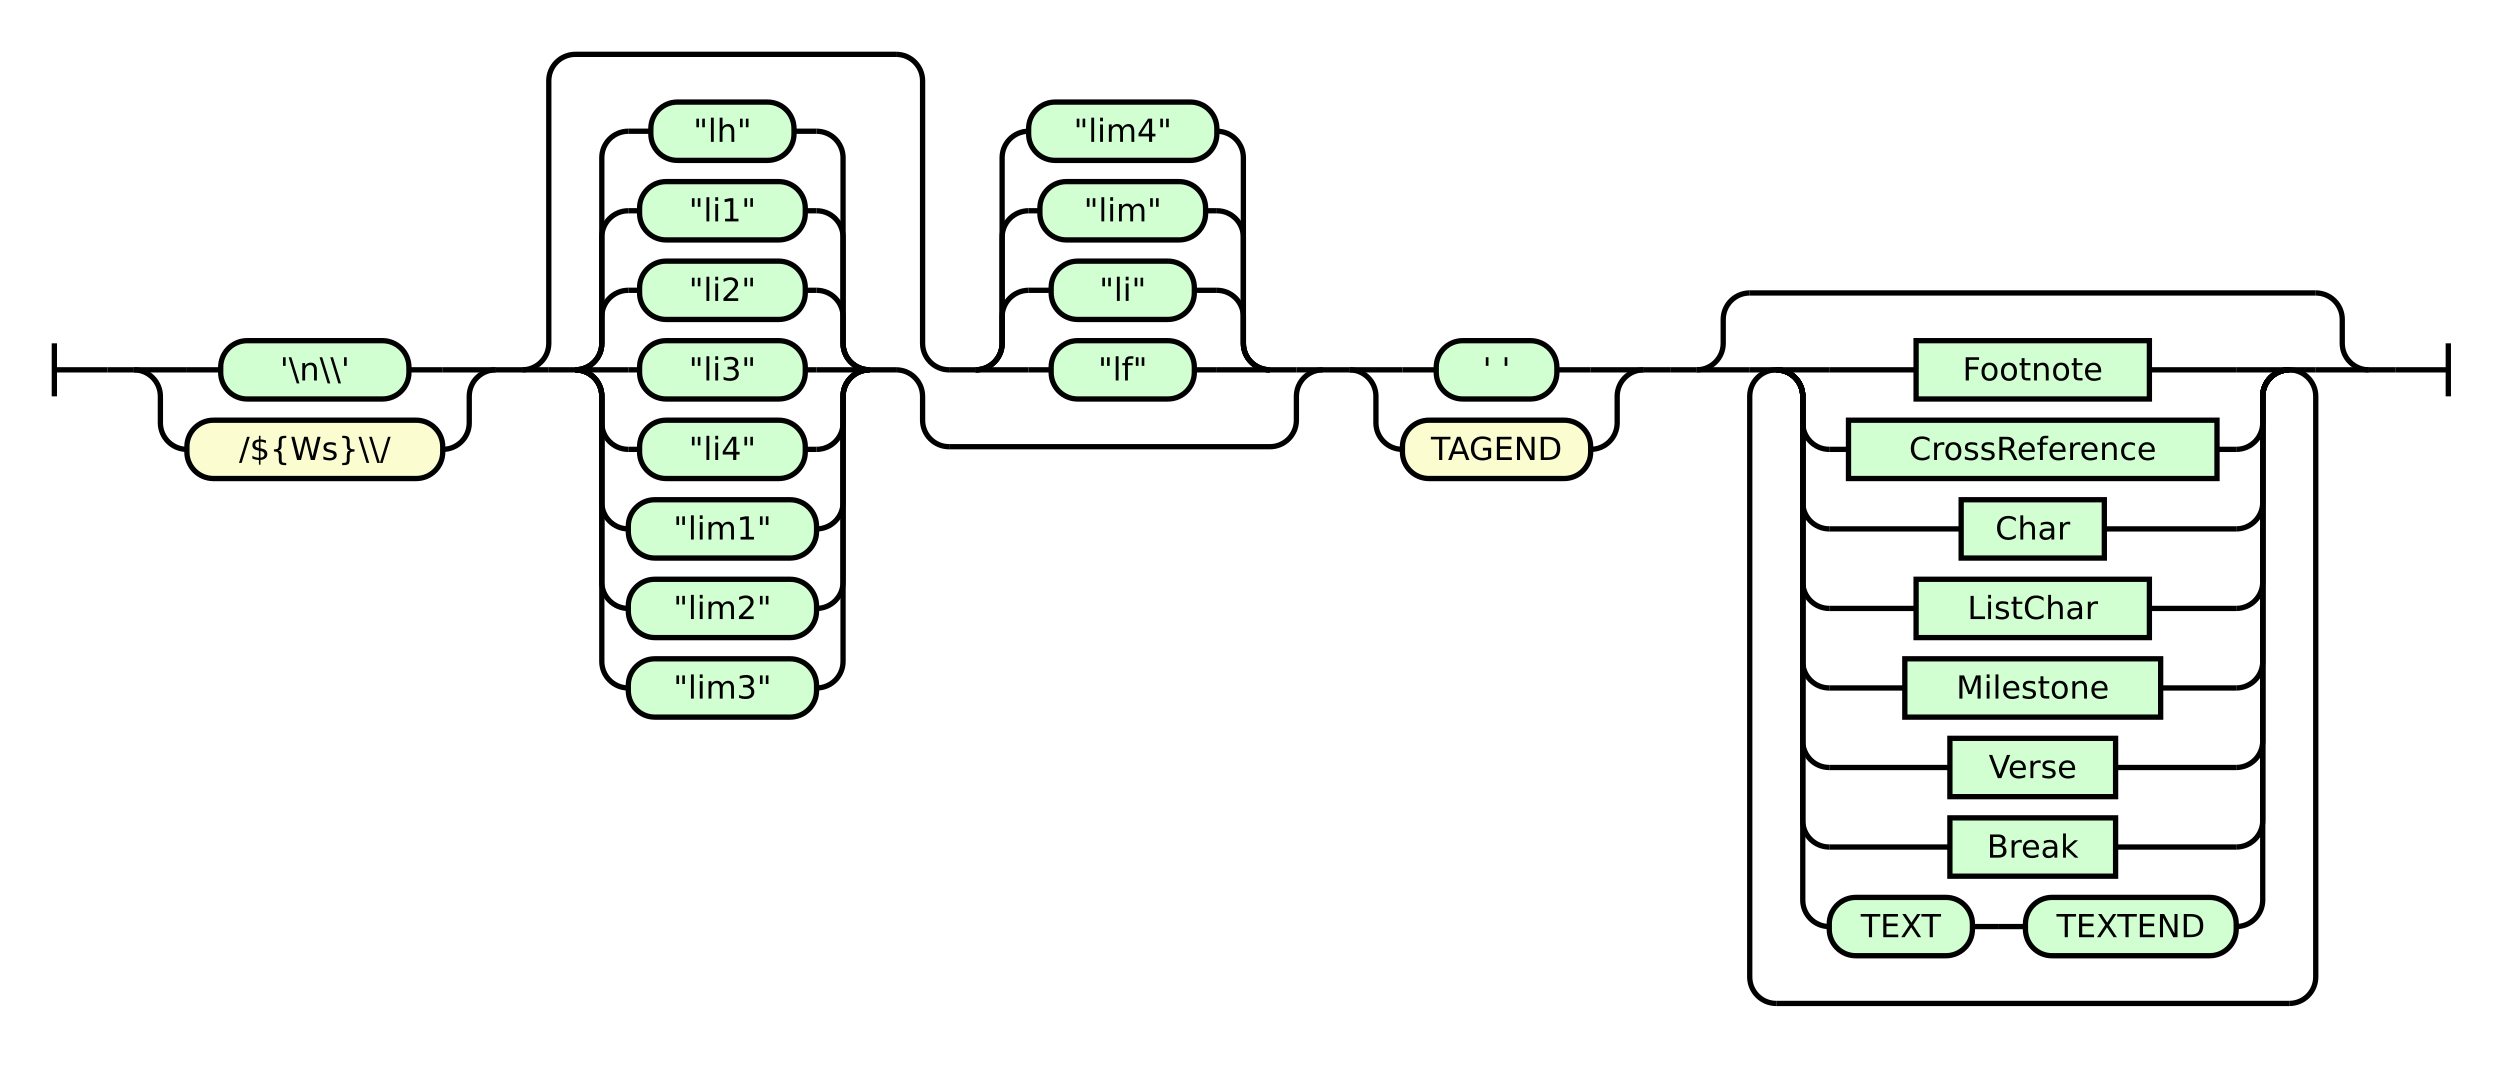
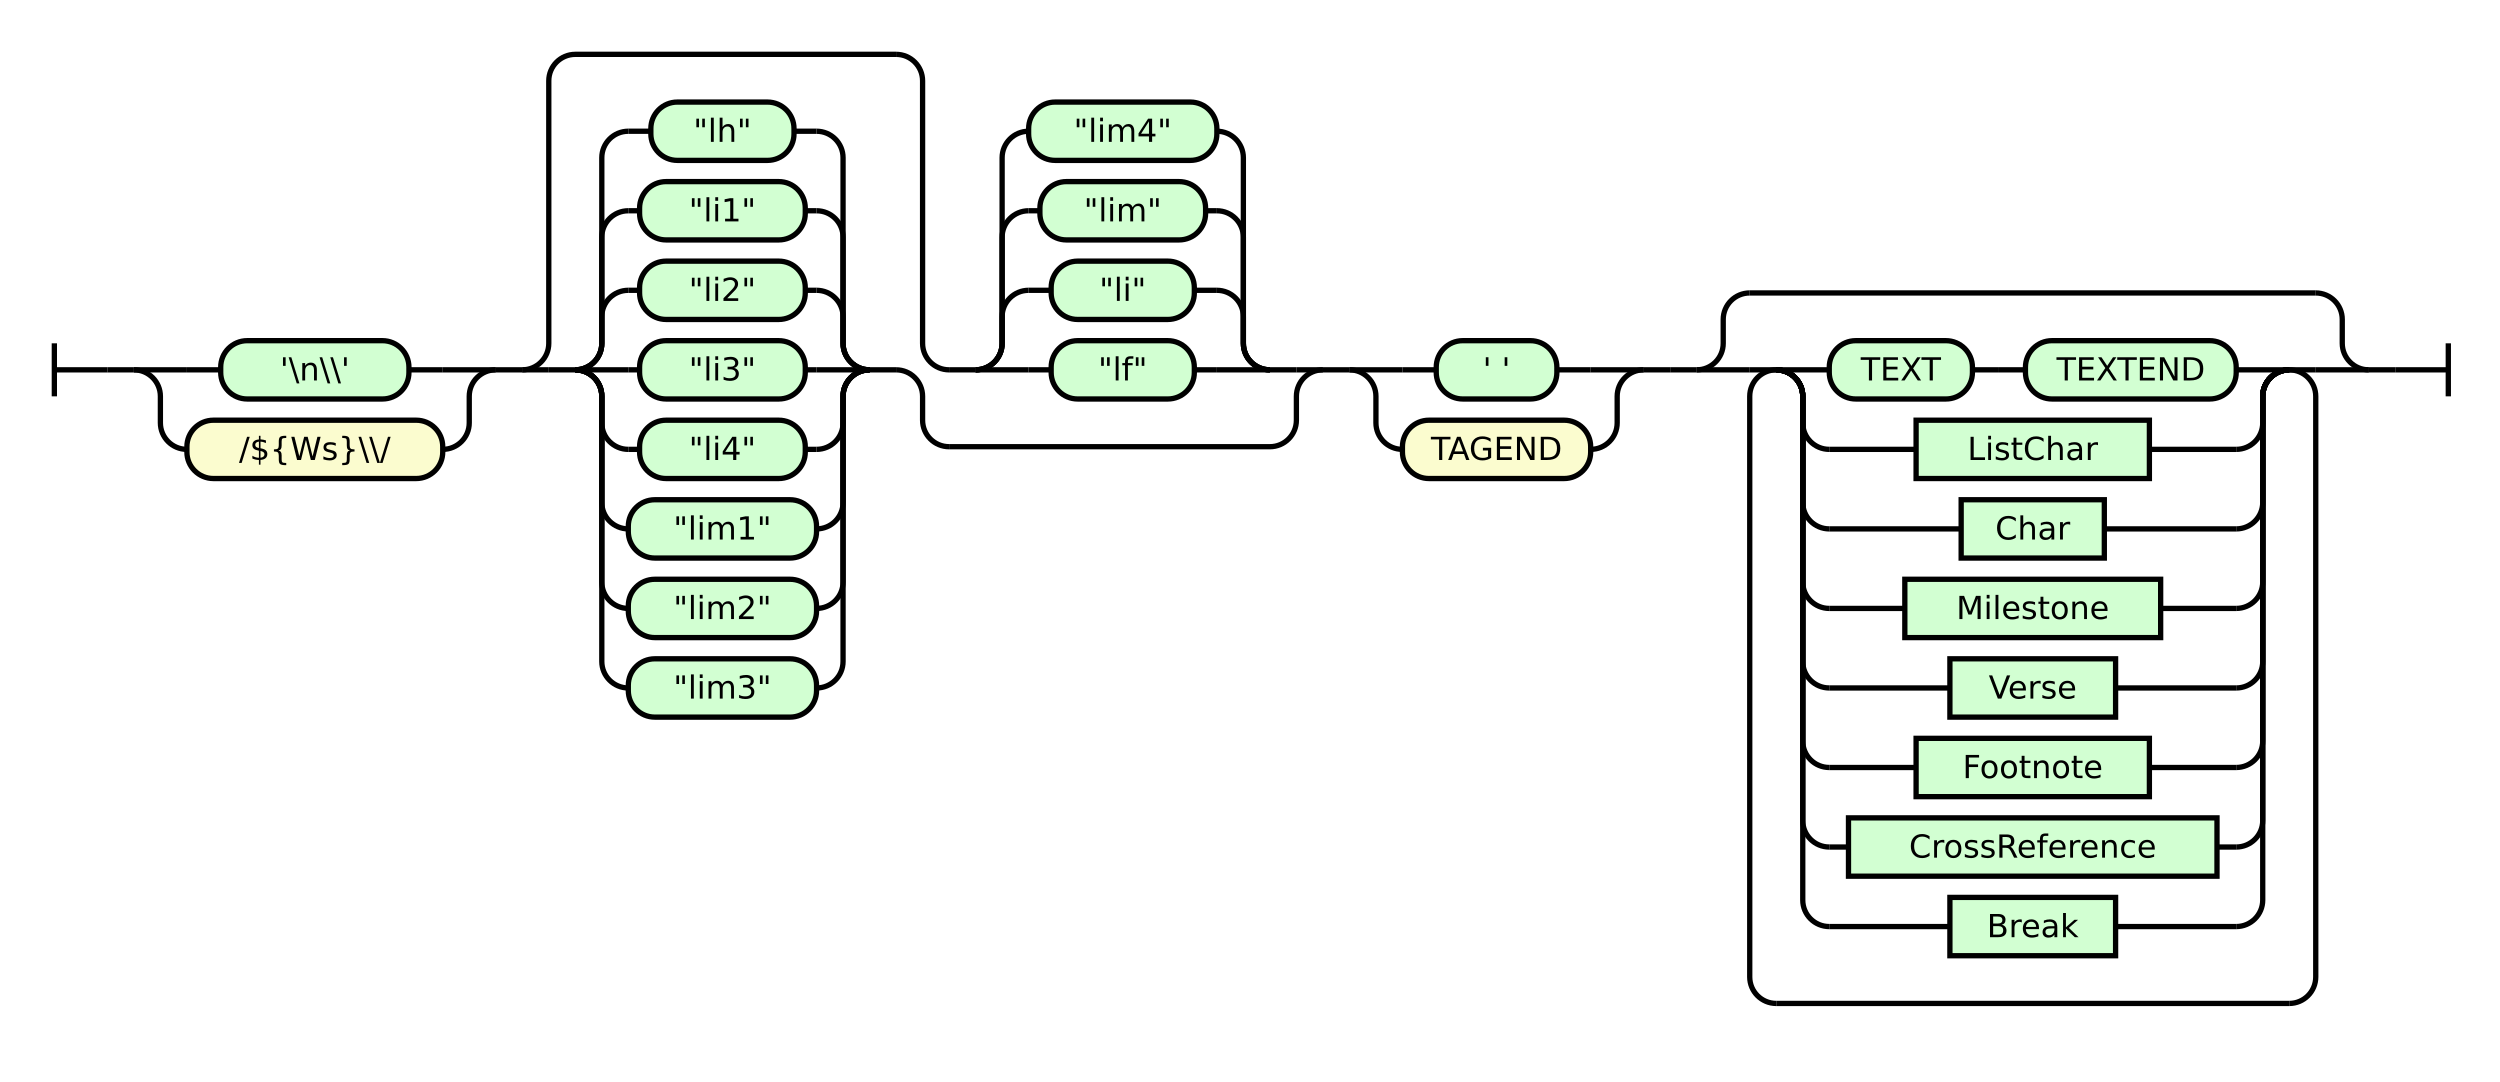
<svg xmlns="http://www.w3.org/2000/svg" class="railroad-diagram" height="408" viewBox="0 0 943.0 408" width="943.0">
  <g transform="translate(.5 .5)">
    <style>/*  */

    svg.railroad-diagram {
        background-color: hsl(30,20%,95%);
    }
    svg.railroad-diagram path {
        stroke-width: 2;
        stroke: black;
        fill: none;
    }
    svg.railroad-diagram text {
        font-size: 12px;
        text-anchor: middle;
        font-family: DejaVu Sans;
    }
    svg.railroad-diagram text.label {
        text-anchor:start;
    }
    svg.railroad-diagram text.comment {
        font-family: DejaVu Sans;
        font-size: 14px;
    }
    svg.railroad-diagram rect{
        stroke-width: 2;
        stroke: black;
        fill: rgb(210, 255, 210);
    }
    svg.railroad-diagram rect.group-box {
        stroke: gray;
        stroke-dasharray: 10 5;
        fill: none;
    }
    .terminal {
        font-family: DejaVu Sans;
    }
    svg.railroad-diagram g.altterminal rect {
        fill: rgb(251, 252, 207)
    }

/*  */
</style>
    <g>
      <path d="M 20 129 v 20 m 0 -10 h 20" />
    </g>
    <path d="M 40 139 h 10" />
    <g>
      <path d="M 50 139 h 0.0" />
      <path d="M 893.0 139 h 0.0" />
      <g>
        <path d="M 50.0 139 h 0.0" />
        <path d="M 186.5 139 h 0.0" />
        <path d="M 50.0 139 h 20" />
        <g class="terminal ">
          <path d="M 70.0 139 h 12.75" />
          <path d="M 153.75 139 h 12.75" />
          <rect height="22" rx="10" ry="10" width="71.0" x="82.75" y="128" />
          <text x="118.25" y="143">'\n\\'</text>
        </g>
        <path d="M 166.5 139 h 20" />
        <path d="M 50.0 139 a 10 10 0 0 1 10 10 v 10 a 10 10 0 0 0 10 10" />
        <g class="terminal altterminal">
          <path d="M 70.0 169 h 0.0" />
          <path d="M 166.5 169 h 0.0" />
          <rect height="22" rx="10" ry="10" width="96.5" x="70.0" y="158" />
          <text x="118.25" y="173">/${Ws}\\/</text>
        </g>
        <path d="M 166.5 169 a 10 10 0 0 0 10 -10 v -10 a 10 10 0 0 1 10 -10" />
      </g>
      <path d="M 186.5 139 h 10" />
      <g>
        <path d="M 196.5 139 h 0.0" />
        <path d="M 498.5 139 h 0.0" />
        <path d="M 196.5 139 a 10 10 0 0 0 10 -10 v -99 a 10 10 0 0 1 10 -10 h 121.0" />
        <path d="M 357.5 168 h 121.0 a 10 10 0 0 0 10 -10 v -9 a 10 10 0 0 1 10 -10" />
        <path d="M 196.5 139 h 10" />
        <g>
          <path d="M 206.5 139 h 10.0" />
          <path d="M 327.5 139 h 10.0" />
          <path d="M 216.5 139 a 10 10 0 0 0 10 -10 v -10 a 10 10 0 0 1 10 -10" />
          <g class="terminal ">
            <path d="M 236.5 109 h 4.25" />
            <path d="M 303.25 109 h 4.25" />
            <rect height="22" rx="10" ry="10" width="62.5" x="240.75" y="98" />
            <text x="272.0" y="113">"li2"</text>
          </g>
          <path d="M 307.5 109 a 10 10 0 0 1 10 10 v 10 a 10 10 0 0 0 10 10" />
          <path d="M 216.5 139 a 10 10 0 0 0 10 -10 v -40 a 10 10 0 0 1 10 -10" />
          <g class="terminal ">
            <path d="M 236.5 79 h 4.25" />
            <path d="M 303.25 79 h 4.25" />
            <rect height="22" rx="10" ry="10" width="62.5" x="240.75" y="68" />
            <text x="272.0" y="83">"li1"</text>
          </g>
          <path d="M 307.5 79 a 10 10 0 0 1 10 10 v 40 a 10 10 0 0 0 10 10" />
          <path d="M 216.5 139 a 10 10 0 0 0 10 -10 v -70 a 10 10 0 0 1 10 -10" />
          <g class="terminal ">
            <path d="M 236.5 49 h 8.5" />
            <path d="M 299.0 49 h 8.5" />
            <rect height="22" rx="10" ry="10" width="54.0" x="245.0" y="38" />
            <text x="272.0" y="53">"lh"</text>
          </g>
          <path d="M 307.5 49 a 10 10 0 0 1 10 10 v 70 a 10 10 0 0 0 10 10" />
          <path d="M 216.5 139 h 20" />
          <g class="terminal ">
            <path d="M 236.5 139 h 4.25" />
            <path d="M 303.25 139 h 4.25" />
            <rect height="22" rx="10" ry="10" width="62.5" x="240.75" y="128" />
            <text x="272.0" y="143">"li3"</text>
          </g>
          <path d="M 307.5 139 h 20" />
          <path d="M 216.5 139 a 10 10 0 0 1 10 10 v 10 a 10 10 0 0 0 10 10" />
          <g class="terminal ">
            <path d="M 236.5 169 h 4.25" />
            <path d="M 303.25 169 h 4.25" />
            <rect height="22" rx="10" ry="10" width="62.5" x="240.75" y="158" />
            <text x="272.0" y="173">"li4"</text>
          </g>
          <path d="M 307.5 169 a 10 10 0 0 0 10 -10 v -10 a 10 10 0 0 1 10 -10" />
          <path d="M 216.5 139 a 10 10 0 0 1 10 10 v 40 a 10 10 0 0 0 10 10" />
          <g class="terminal ">
            <path d="M 236.5 199 h 0.0" />
            <path d="M 307.5 199 h 0.0" />
            <rect height="22" rx="10" ry="10" width="71.0" x="236.5" y="188" />
            <text x="272.0" y="203">"lim1"</text>
          </g>
          <path d="M 307.5 199 a 10 10 0 0 0 10 -10 v -40 a 10 10 0 0 1 10 -10" />
          <path d="M 216.5 139 a 10 10 0 0 1 10 10 v 70 a 10 10 0 0 0 10 10" />
          <g class="terminal ">
            <path d="M 236.5 229 h 0.0" />
            <path d="M 307.5 229 h 0.0" />
            <rect height="22" rx="10" ry="10" width="71.0" x="236.5" y="218" />
            <text x="272.0" y="233">"lim2"</text>
          </g>
          <path d="M 307.5 229 a 10 10 0 0 0 10 -10 v -70 a 10 10 0 0 1 10 -10" />
          <path d="M 216.5 139 a 10 10 0 0 1 10 10 v 100 a 10 10 0 0 0 10 10" />
          <g class="terminal ">
            <path d="M 236.5 259 h 0.0" />
            <path d="M 307.5 259 h 0.0" />
            <rect height="22" rx="10" ry="10" width="71.0" x="236.5" y="248" />
            <text x="272.0" y="263">"lim3"</text>
          </g>
          <path d="M 307.5 259 a 10 10 0 0 0 10 -10 v -100 a 10 10 0 0 1 10 -10" />
        </g>
        <path d="M 337.5 139 a 10 10 0 0 1 10 10 v 9 a 10 10 0 0 0 10 10" />
        <path d="M 337.5 20 a 10 10 0 0 1 10 10 v 99 a 10 10 0 0 0 10 10" />
        <g>
          <path d="M 357.5 139 h 10.0" />
          <path d="M 478.5 139 h 10.0" />
          <path d="M 367.5 139 a 10 10 0 0 0 10 -10 v -10 a 10 10 0 0 1 10 -10" />
          <g class="terminal ">
            <path d="M 387.5 109 h 8.5" />
            <path d="M 450.0 109 h 8.5" />
            <rect height="22" rx="10" ry="10" width="54.0" x="396.0" y="98" />
            <text x="423.0" y="113">"li"</text>
          </g>
          <path d="M 458.5 109 a 10 10 0 0 1 10 10 v 10 a 10 10 0 0 0 10 10" />
          <path d="M 367.5 139 a 10 10 0 0 0 10 -10 v -40 a 10 10 0 0 1 10 -10" />
          <g class="terminal ">
            <path d="M 387.5 79 h 4.25" />
            <path d="M 454.25 79 h 4.25" />
            <rect height="22" rx="10" ry="10" width="62.5" x="391.75" y="68" />
            <text x="423.0" y="83">"lim"</text>
          </g>
          <path d="M 458.5 79 a 10 10 0 0 1 10 10 v 40 a 10 10 0 0 0 10 10" />
          <path d="M 367.5 139 a 10 10 0 0 0 10 -10 v -70 a 10 10 0 0 1 10 -10" />
          <g class="terminal ">
            <path d="M 387.5 49 h 0.0" />
            <path d="M 458.5 49 h 0.0" />
            <rect height="22" rx="10" ry="10" width="71.0" x="387.5" y="38" />
            <text x="423.0" y="53">"lim4"</text>
          </g>
          <path d="M 458.5 49 a 10 10 0 0 1 10 10 v 70 a 10 10 0 0 0 10 10" />
          <path d="M 367.5 139 h 20" />
          <g class="terminal ">
            <path d="M 387.5 139 h 8.5" />
            <path d="M 450.0 139 h 8.5" />
            <rect height="22" rx="10" ry="10" width="54.0" x="396.0" y="128" />
            <text x="423.0" y="143">"lf"</text>
          </g>
          <path d="M 458.5 139 h 20" />
        </g>
        <path d="M 488.5 139 h 10" />
      </g>
      <path d="M 498.5 139 h 10" />
      <g>
        <path d="M 508.5 139 h 0.0" />
        <path d="M 619.5 139 h 0.0" />
        <path d="M 508.5 139 h 20" />
        <g class="terminal ">
          <path d="M 528.5 139 h 12.75" />
          <path d="M 586.75 139 h 12.75" />
          <rect height="22" rx="10" ry="10" width="45.5" x="541.25" y="128" />
          <text x="564.0" y="143">' '</text>
        </g>
        <path d="M 599.5 139 h 20" />
        <path d="M 508.5 139 a 10 10 0 0 1 10 10 v 10 a 10 10 0 0 0 10 10" />
        <g class="terminal altterminal">
          <path d="M 528.5 169 h 0.0" />
          <path d="M 599.5 169 h 0.0" />
          <rect height="22" rx="10" ry="10" width="71.0" x="528.5" y="158" />
          <text x="564.0" y="173">TAGEND</text>
        </g>
        <path d="M 599.5 169 a 10 10 0 0 0 10 -10 v -10 a 10 10 0 0 1 10 -10" />
      </g>
      <path d="M 619.5 139 h 10" />
      <path d="M 629.5 139 h 10" />
      <g>
        <path d="M 639.5 139 h 0.0" />
        <path d="M 893.0 139 h 0.0" />
        <path d="M 639.5 139 a 10 10 0 0 0 10 -10 v -9 a 10 10 0 0 1 10 -10" />
        <g>
          <path d="M 659.5 110 h 213.5" />
        </g>
        <path d="M 873.0 110 a 10 10 0 0 1 10 10 v 9 a 10 10 0 0 0 10 10" />
        <path d="M 639.5 139 h 20" />
        <g>
          <path d="M 659.5 139 h 0.0" />
          <path d="M 873.0 139 h 0.0" />
          <path d="M 659.5 139 h 10" />
          <g>
            <path d="M 669.5 139 h 0.0" />
            <path d="M 863.0 139 h 0.0" />
            <path d="M 669.5 139 h 20" />
-             <g class="non-terminal ">
-               <path d="M 689.5 139 h 32.75" />
-               <path d="M 810.25 139 h 32.75" />
-               <rect height="22" width="88.0" x="722.25" y="128" />
-               <text x="766.25" y="143">Footnote</text>
+             <g>
+               <path d="M 689.5 139 h 0.0" />
+               <path d="M 843.0 139 h 0.0" />
+               <g class="terminal ">
+                 <path d="M 689.5 139 h 0.0" />
+                 <path d="M 743.5 139 h 0.0" />
+                 <rect height="22" rx="10" ry="10" width="54.0" x="689.5" y="128" />
+                 <text x="716.5" y="143">TEXT</text>
+               </g>
+               <path d="M 743.5 139 h 10" />
+               <path d="M 753.5 139 h 10" />
+               <g class="terminal ">
+                 <path d="M 763.5 139 h 0.0" />
+                 <path d="M 843.0 139 h 0.0" />
+                 <rect height="22" rx="10" ry="10" width="79.5" x="763.5" y="128" />
+                 <text x="803.25" y="143">TEXTEND</text>
+               </g>
            </g>
            <path d="M 843.0 139 h 20" />
            <path d="M 669.5 139 a 10 10 0 0 1 10 10 v 10 a 10 10 0 0 0 10 10" />
            <g class="non-terminal ">
-               <path d="M 689.5 169 h 7.25" />
-               <path d="M 835.75 169 h 7.25" />
-               <rect height="22" width="139.0" x="696.75" y="158" />
-               <text x="766.25" y="173">CrossReference</text>
+               <path d="M 689.5 169 h 32.75" />
+               <path d="M 810.25 169 h 32.75" />
+               <rect height="22" width="88.0" x="722.25" y="158" />
+               <text x="766.25" y="173">ListChar</text>
            </g>
            <path d="M 843.0 169 a 10 10 0 0 0 10 -10 v -10 a 10 10 0 0 1 10 -10" />
            <path d="M 669.5 139 a 10 10 0 0 1 10 10 v 40 a 10 10 0 0 0 10 10" />
            <g class="non-terminal ">
              <path d="M 689.5 199 h 49.75" />
              <path d="M 793.25 199 h 49.75" />
              <rect height="22" width="54.0" x="739.25" y="188" />
              <text x="766.25" y="203">Char</text>
            </g>
            <path d="M 843.0 199 a 10 10 0 0 0 10 -10 v -40 a 10 10 0 0 1 10 -10" />
            <path d="M 669.5 139 a 10 10 0 0 1 10 10 v 70 a 10 10 0 0 0 10 10" />
            <g class="non-terminal ">
-               <path d="M 689.5 229 h 32.75" />
-               <path d="M 810.25 229 h 32.75" />
-               <rect height="22" width="88.0" x="722.25" y="218" />
-               <text x="766.25" y="233">ListChar</text>
+               <path d="M 689.5 229 h 28.5" />
+               <path d="M 814.5 229 h 28.5" />
+               <rect height="22" width="96.5" x="718.0" y="218" />
+               <text x="766.25" y="233">Milestone</text>
            </g>
            <path d="M 843.0 229 a 10 10 0 0 0 10 -10 v -70 a 10 10 0 0 1 10 -10" />
            <path d="M 669.5 139 a 10 10 0 0 1 10 10 v 100 a 10 10 0 0 0 10 10" />
            <g class="non-terminal ">
-               <path d="M 689.5 259 h 28.5" />
-               <path d="M 814.5 259 h 28.5" />
-               <rect height="22" width="96.5" x="718.0" y="248" />
-               <text x="766.25" y="263">Milestone</text>
+               <path d="M 689.5 259 h 45.5" />
+               <path d="M 797.5 259 h 45.5" />
+               <rect height="22" width="62.5" x="735.0" y="248" />
+               <text x="766.25" y="263">Verse</text>
            </g>
            <path d="M 843.0 259 a 10 10 0 0 0 10 -10 v -100 a 10 10 0 0 1 10 -10" />
            <path d="M 669.5 139 a 10 10 0 0 1 10 10 v 130 a 10 10 0 0 0 10 10" />
            <g class="non-terminal ">
-               <path d="M 689.5 289 h 45.5" />
-               <path d="M 797.5 289 h 45.5" />
-               <rect height="22" width="62.5" x="735.0" y="278" />
-               <text x="766.25" y="293">Verse</text>
+               <path d="M 689.5 289 h 32.75" />
+               <path d="M 810.25 289 h 32.75" />
+               <rect height="22" width="88.0" x="722.25" y="278" />
+               <text x="766.25" y="293">Footnote</text>
            </g>
            <path d="M 843.0 289 a 10 10 0 0 0 10 -10 v -130 a 10 10 0 0 1 10 -10" />
            <path d="M 669.5 139 a 10 10 0 0 1 10 10 v 160 a 10 10 0 0 0 10 10" />
            <g class="non-terminal ">
-               <path d="M 689.5 319 h 45.5" />
-               <path d="M 797.5 319 h 45.5" />
-               <rect height="22" width="62.5" x="735.0" y="308" />
-               <text x="766.25" y="323">Break</text>
+               <path d="M 689.5 319 h 7.25" />
+               <path d="M 835.75 319 h 7.25" />
+               <rect height="22" width="139.0" x="696.75" y="308" />
+               <text x="766.25" y="323">CrossReference</text>
            </g>
            <path d="M 843.0 319 a 10 10 0 0 0 10 -10 v -160 a 10 10 0 0 1 10 -10" />
            <path d="M 669.5 139 a 10 10 0 0 1 10 10 v 190 a 10 10 0 0 0 10 10" />
-             <g>
-               <path d="M 689.5 349 h 0.0" />
-               <path d="M 843.0 349 h 0.0" />
-               <g class="terminal ">
-                 <path d="M 689.5 349 h 0.0" />
-                 <path d="M 743.5 349 h 0.0" />
-                 <rect height="22" rx="10" ry="10" width="54.0" x="689.5" y="338" />
-                 <text x="716.5" y="353">TEXT</text>
-               </g>
-               <path d="M 743.5 349 h 10" />
-               <path d="M 753.5 349 h 10" />
-               <g class="terminal ">
-                 <path d="M 763.5 349 h 0.0" />
-                 <path d="M 843.0 349 h 0.0" />
-                 <rect height="22" rx="10" ry="10" width="79.5" x="763.5" y="338" />
-                 <text x="803.25" y="353">TEXTEND</text>
-               </g>
+             <g class="non-terminal ">
+               <path d="M 689.5 349 h 45.5" />
+               <path d="M 797.5 349 h 45.5" />
+               <rect height="22" width="62.5" x="735.0" y="338" />
+               <text x="766.25" y="353">Break</text>
            </g>
            <path d="M 843.0 349 a 10 10 0 0 0 10 -10 v -190 a 10 10 0 0 1 10 -10" />
          </g>
          <path d="M 863.0 139 h 10" />
          <path d="M 669.5 139 a 10 10 0 0 0 -10 10 v 219 a 10 10 0 0 0 10 10" />
          <g>
            <path d="M 669.5 378 h 193.5" />
          </g>
          <path d="M 863.0 378 a 10 10 0 0 0 10 -10 v -219 a 10 10 0 0 0 -10 -10" />
        </g>
        <path d="M 873.0 139 h 20" />
      </g>
    </g>
    <path d="M 893.0 139 h 10" />
    <path d="M 903.0 139 h 20 m 0 -10 v 20" />
  </g>
</svg>
